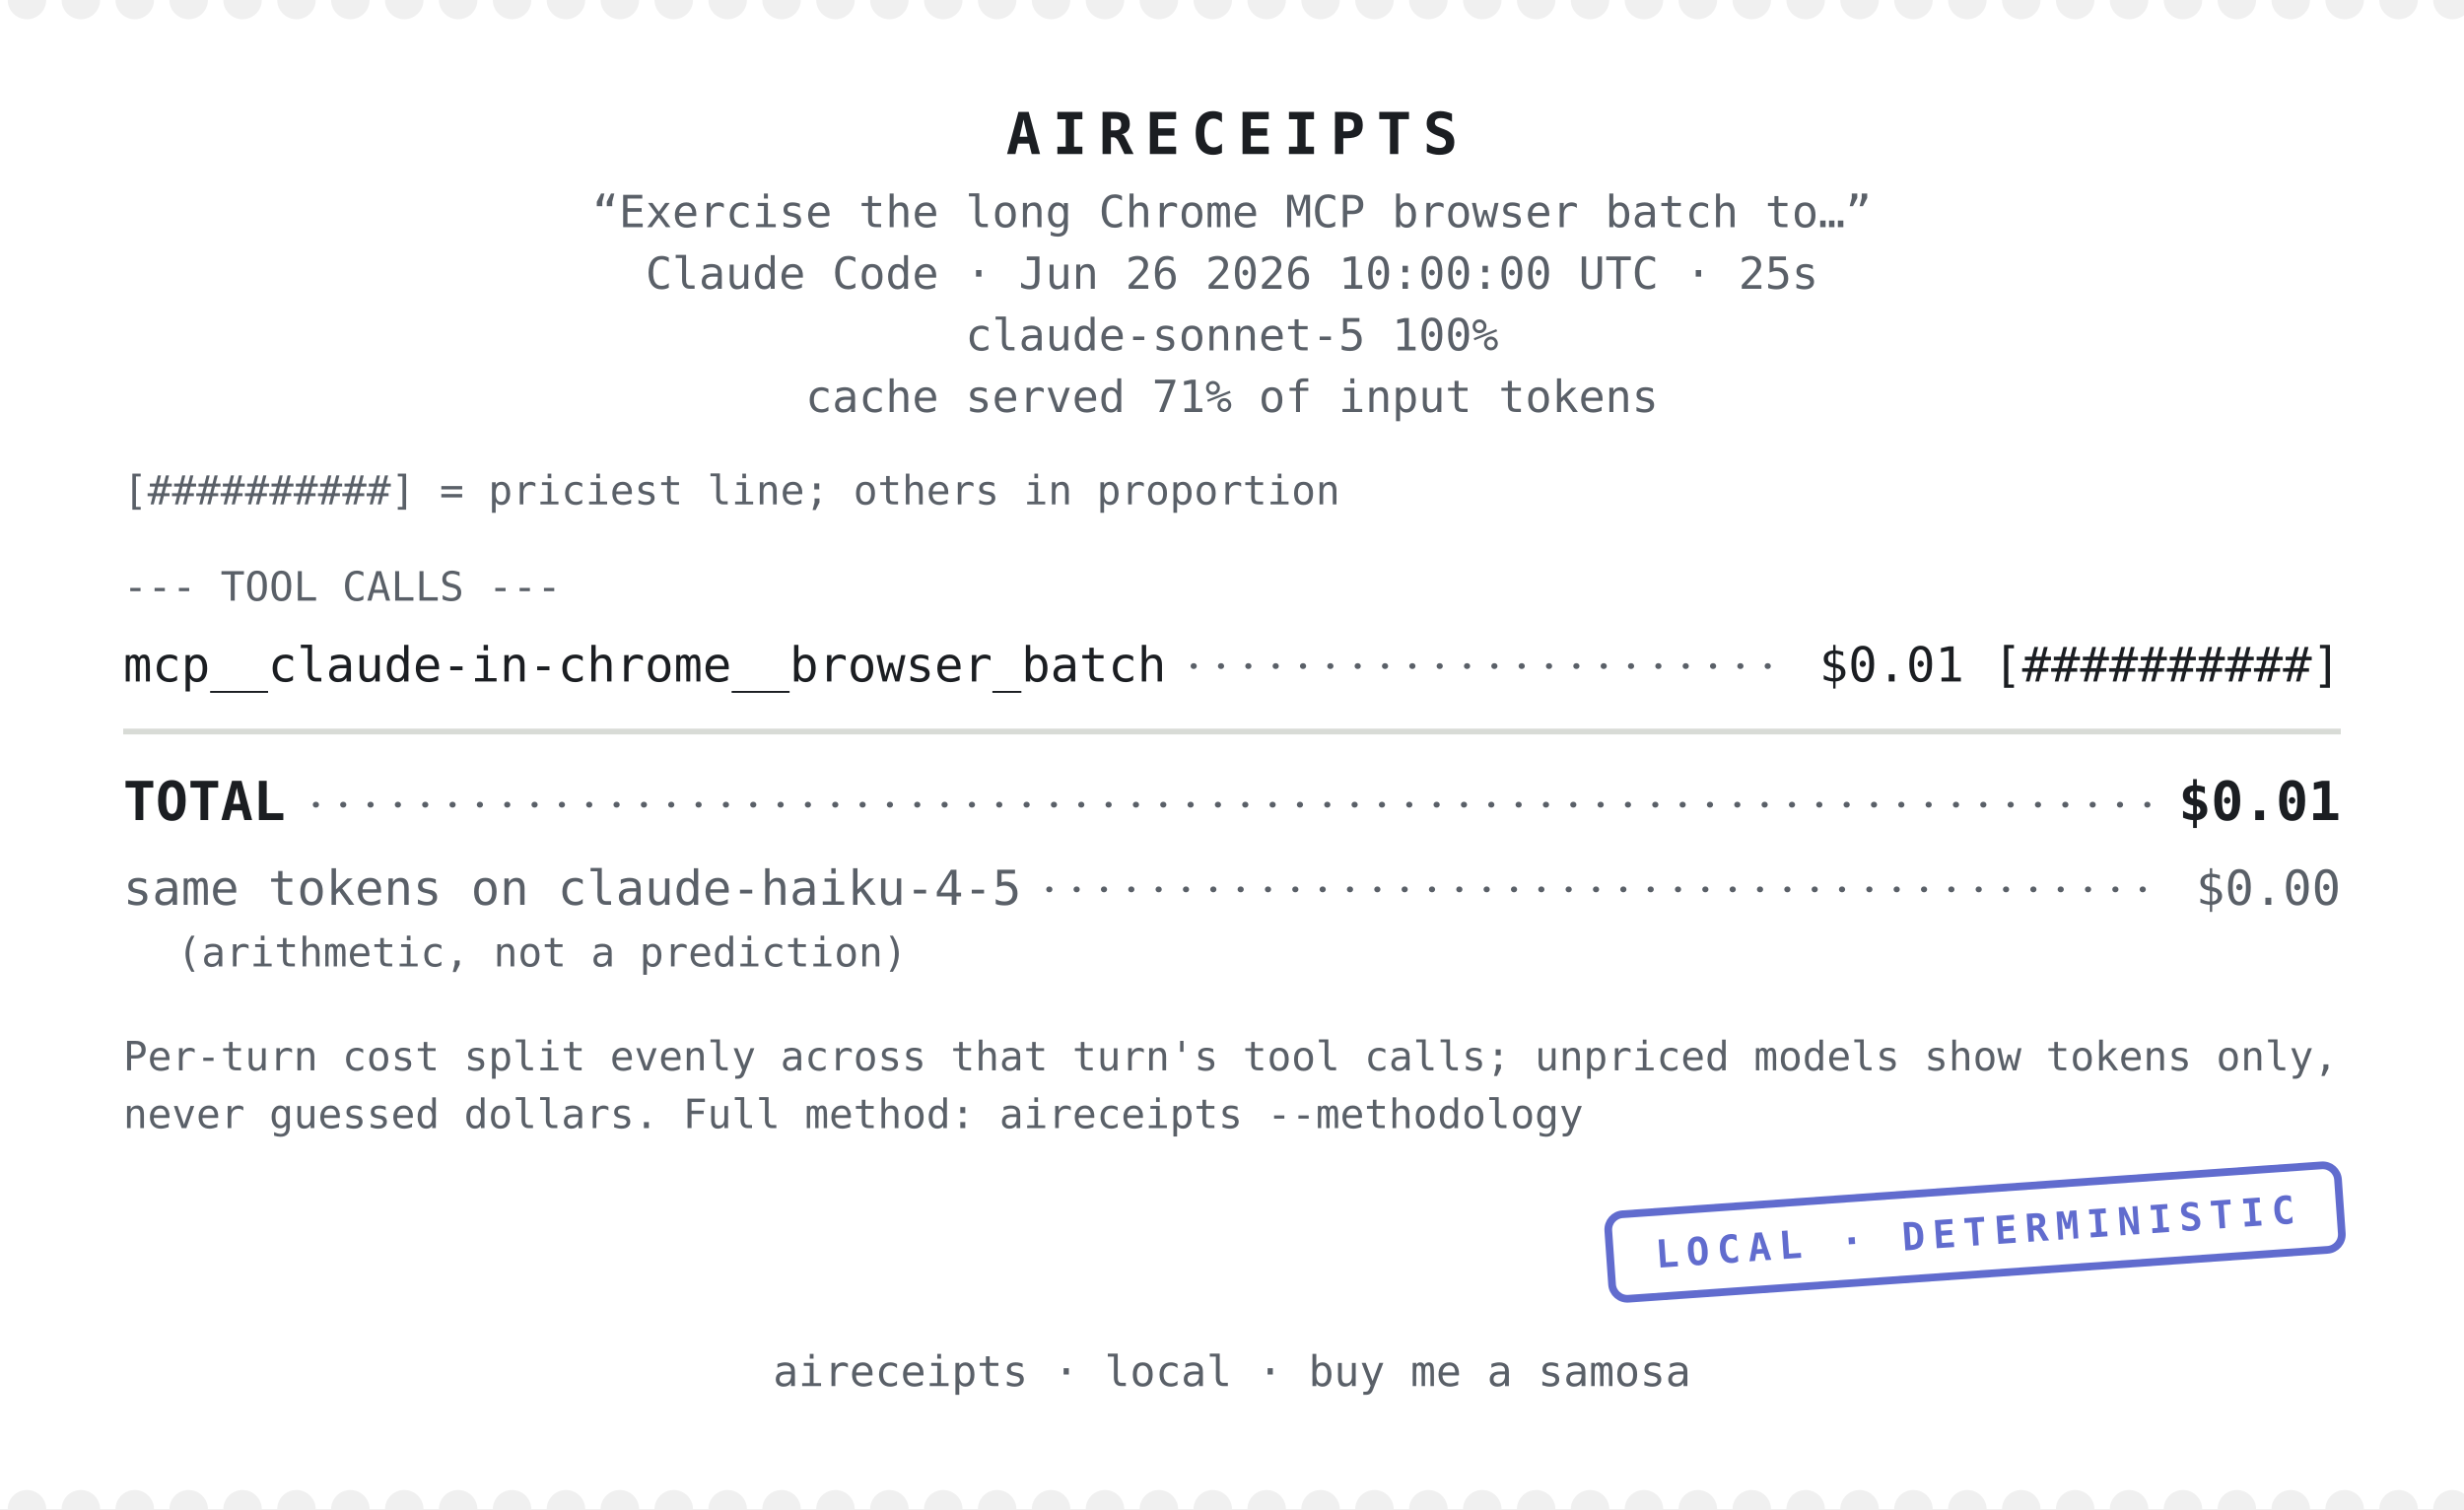
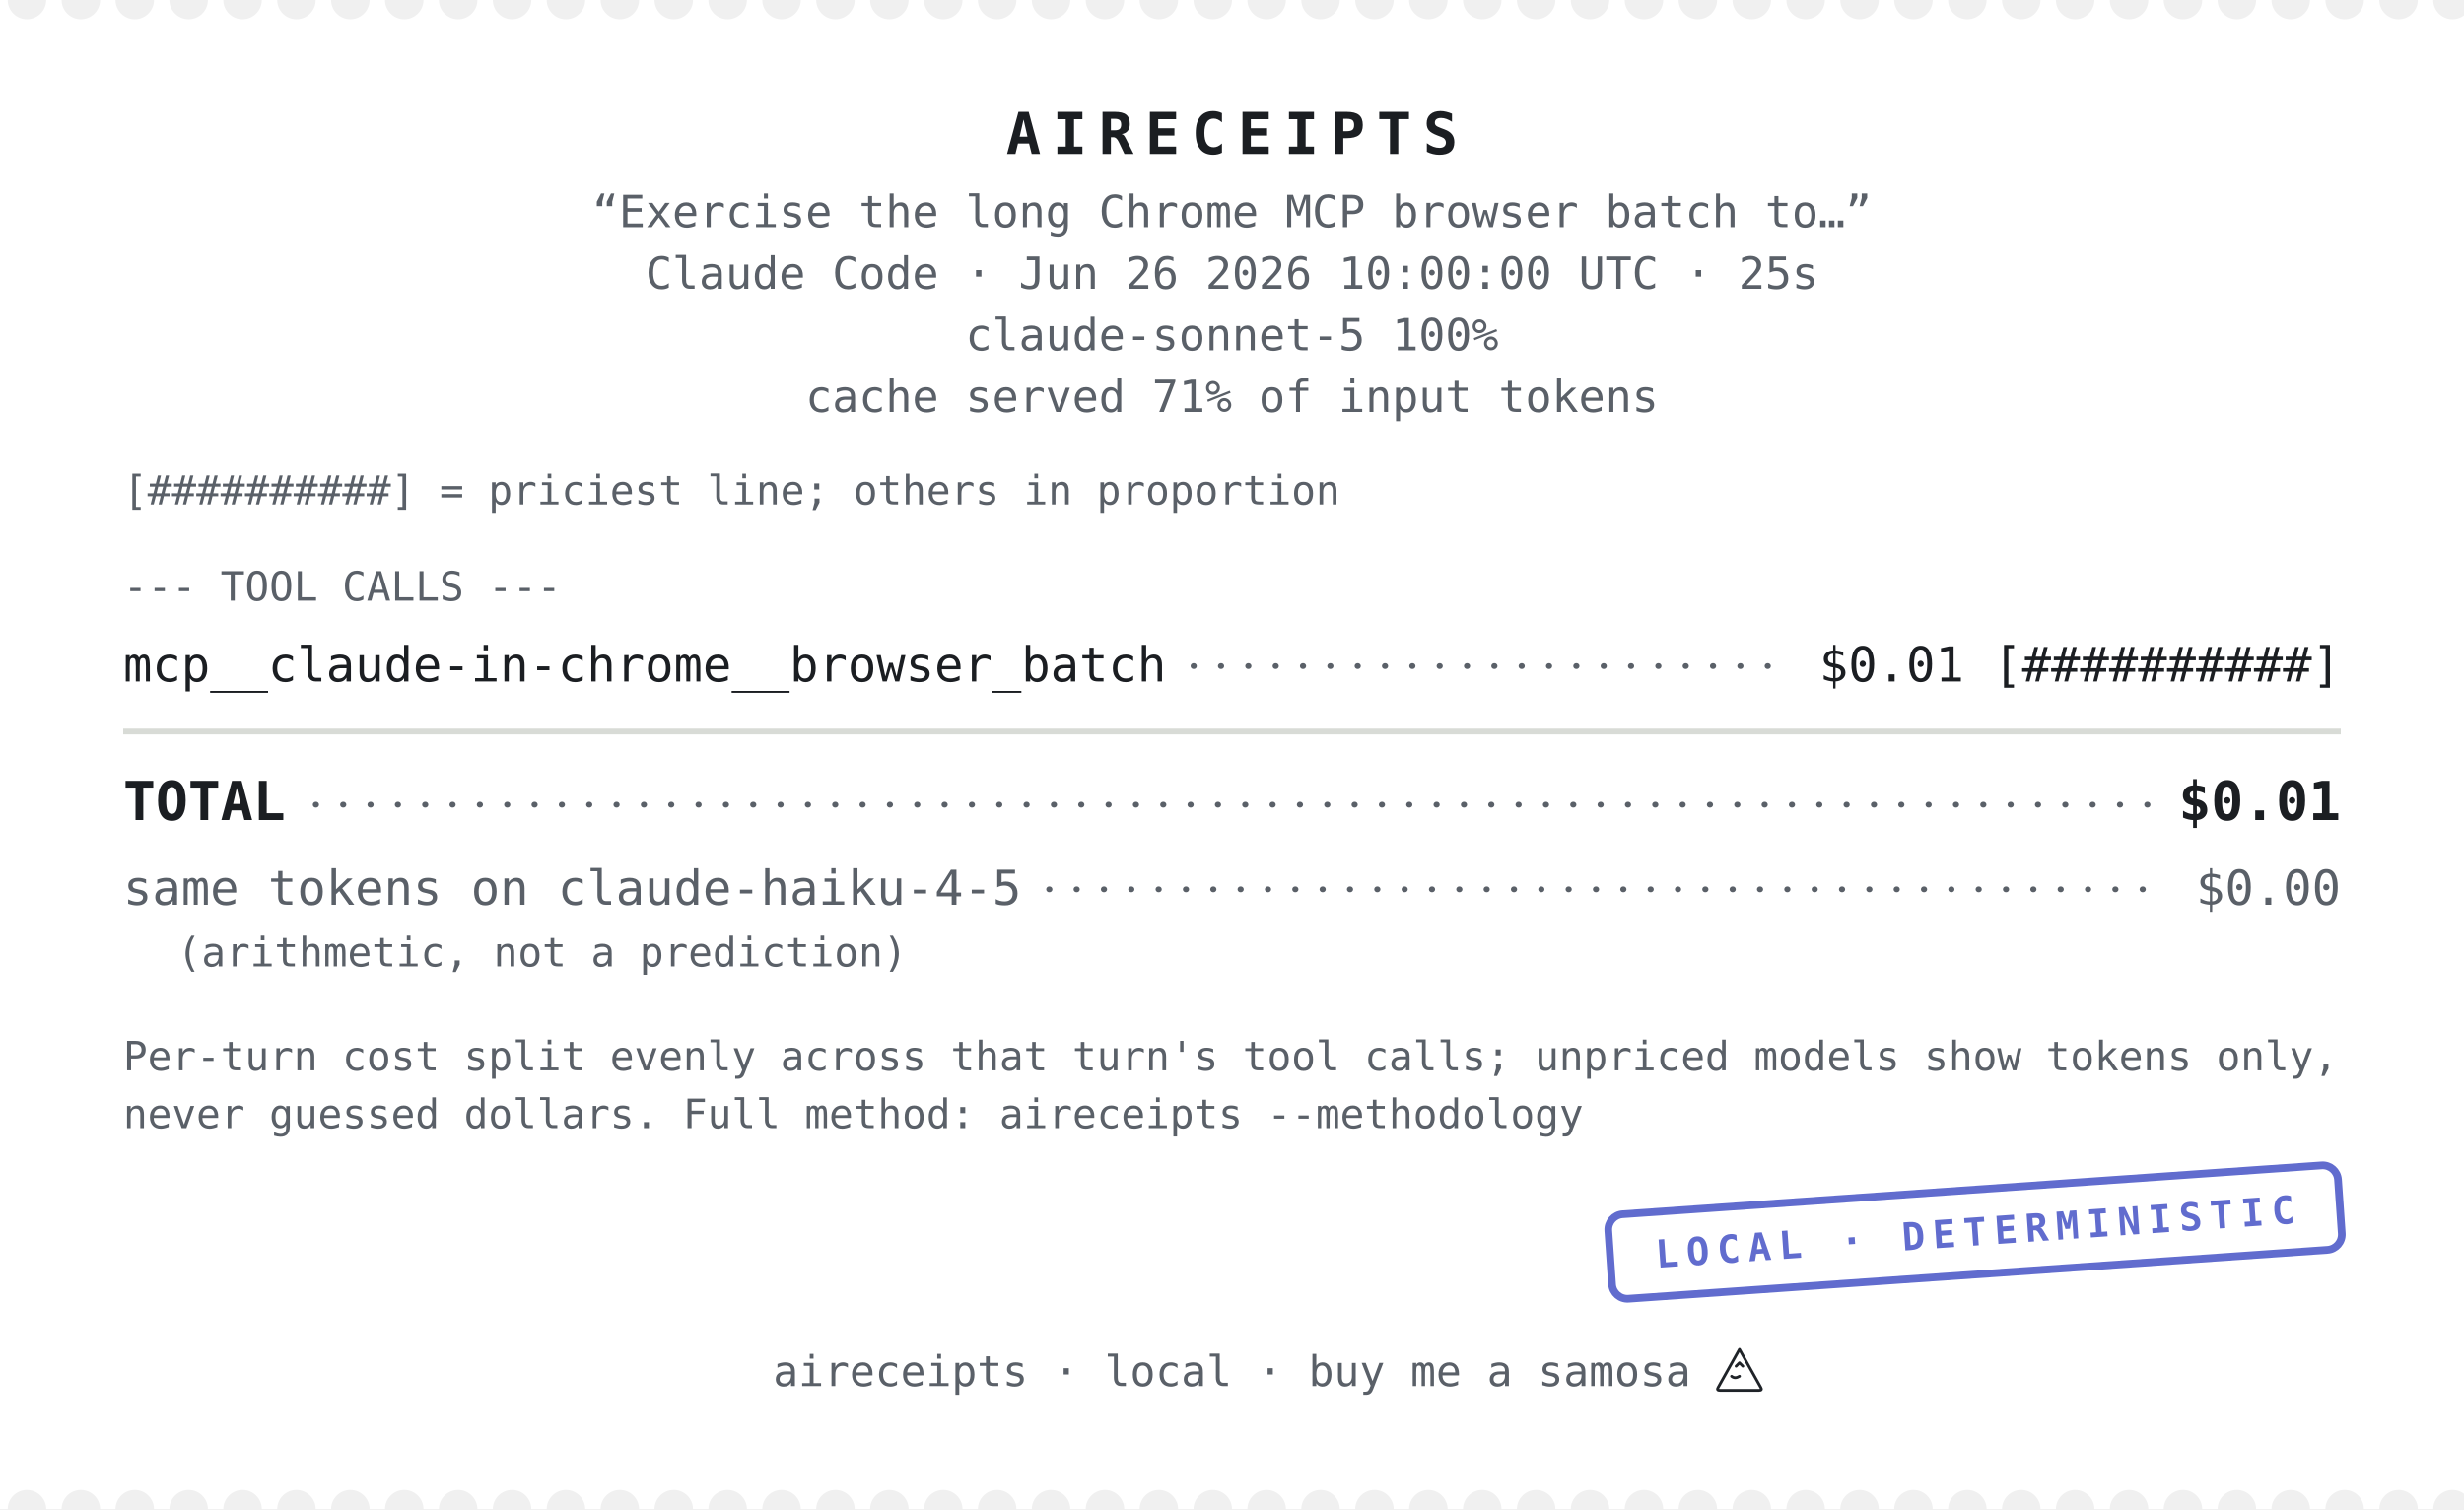
<svg xmlns="http://www.w3.org/2000/svg" width="640" height="392" viewBox="0 0 640 392" font-family="&quot;SF Mono&quot;,&quot;Cascadia Code&quot;,&quot;JetBrains Mono&quot;,Menlo,Consolas,monospace" role="img" aria-label="aireceipts cost receipt">
  <g transform="translate(0 0)">
    <defs>
      <mask id="perf-0" maskUnits="userSpaceOnUse" x="-5" y="-5" width="650" height="402">
        <rect x="0" y="0" width="640" height="392" fill="#FFFFFF" />
        <g class="perf-top">
          <circle cx="7" cy="0" r="5" fill="#000000" />
          <circle cx="21" cy="0" r="5" fill="#000000" />
          <circle cx="35" cy="0" r="5" fill="#000000" />
          <circle cx="49" cy="0" r="5" fill="#000000" />
          <circle cx="63" cy="0" r="5" fill="#000000" />
          <circle cx="77" cy="0" r="5" fill="#000000" />
          <circle cx="91" cy="0" r="5" fill="#000000" />
          <circle cx="105" cy="0" r="5" fill="#000000" />
          <circle cx="119" cy="0" r="5" fill="#000000" />
          <circle cx="133" cy="0" r="5" fill="#000000" />
          <circle cx="147" cy="0" r="5" fill="#000000" />
          <circle cx="161" cy="0" r="5" fill="#000000" />
          <circle cx="175" cy="0" r="5" fill="#000000" />
          <circle cx="189" cy="0" r="5" fill="#000000" />
          <circle cx="203" cy="0" r="5" fill="#000000" />
          <circle cx="217" cy="0" r="5" fill="#000000" />
          <circle cx="231" cy="0" r="5" fill="#000000" />
          <circle cx="245" cy="0" r="5" fill="#000000" />
          <circle cx="259" cy="0" r="5" fill="#000000" />
          <circle cx="273" cy="0" r="5" fill="#000000" />
          <circle cx="287" cy="0" r="5" fill="#000000" />
          <circle cx="301" cy="0" r="5" fill="#000000" />
          <circle cx="315" cy="0" r="5" fill="#000000" />
          <circle cx="329" cy="0" r="5" fill="#000000" />
          <circle cx="343" cy="0" r="5" fill="#000000" />
          <circle cx="357" cy="0" r="5" fill="#000000" />
          <circle cx="371" cy="0" r="5" fill="#000000" />
          <circle cx="385" cy="0" r="5" fill="#000000" />
          <circle cx="399" cy="0" r="5" fill="#000000" />
          <circle cx="413" cy="0" r="5" fill="#000000" />
          <circle cx="427" cy="0" r="5" fill="#000000" />
          <circle cx="441" cy="0" r="5" fill="#000000" />
          <circle cx="455" cy="0" r="5" fill="#000000" />
          <circle cx="469" cy="0" r="5" fill="#000000" />
          <circle cx="483" cy="0" r="5" fill="#000000" />
          <circle cx="497" cy="0" r="5" fill="#000000" />
          <circle cx="511" cy="0" r="5" fill="#000000" />
          <circle cx="525" cy="0" r="5" fill="#000000" />
          <circle cx="539" cy="0" r="5" fill="#000000" />
          <circle cx="553" cy="0" r="5" fill="#000000" />
          <circle cx="567" cy="0" r="5" fill="#000000" />
          <circle cx="581" cy="0" r="5" fill="#000000" />
          <circle cx="595" cy="0" r="5" fill="#000000" />
          <circle cx="609" cy="0" r="5" fill="#000000" />
          <circle cx="623" cy="0" r="5" fill="#000000" />
          <circle cx="637" cy="0" r="5" fill="#000000" />
        </g>
        <g class="perf-bottom">
          <circle cx="7" cy="392" r="5" fill="#000000" />
          <circle cx="21" cy="392" r="5" fill="#000000" />
          <circle cx="35" cy="392" r="5" fill="#000000" />
          <circle cx="49" cy="392" r="5" fill="#000000" />
          <circle cx="63" cy="392" r="5" fill="#000000" />
          <circle cx="77" cy="392" r="5" fill="#000000" />
          <circle cx="91" cy="392" r="5" fill="#000000" />
          <circle cx="105" cy="392" r="5" fill="#000000" />
          <circle cx="119" cy="392" r="5" fill="#000000" />
          <circle cx="133" cy="392" r="5" fill="#000000" />
          <circle cx="147" cy="392" r="5" fill="#000000" />
          <circle cx="161" cy="392" r="5" fill="#000000" />
          <circle cx="175" cy="392" r="5" fill="#000000" />
          <circle cx="189" cy="392" r="5" fill="#000000" />
          <circle cx="203" cy="392" r="5" fill="#000000" />
          <circle cx="217" cy="392" r="5" fill="#000000" />
          <circle cx="231" cy="392" r="5" fill="#000000" />
          <circle cx="245" cy="392" r="5" fill="#000000" />
          <circle cx="259" cy="392" r="5" fill="#000000" />
          <circle cx="273" cy="392" r="5" fill="#000000" />
          <circle cx="287" cy="392" r="5" fill="#000000" />
          <circle cx="301" cy="392" r="5" fill="#000000" />
          <circle cx="315" cy="392" r="5" fill="#000000" />
          <circle cx="329" cy="392" r="5" fill="#000000" />
          <circle cx="343" cy="392" r="5" fill="#000000" />
          <circle cx="357" cy="392" r="5" fill="#000000" />
          <circle cx="371" cy="392" r="5" fill="#000000" />
          <circle cx="385" cy="392" r="5" fill="#000000" />
          <circle cx="399" cy="392" r="5" fill="#000000" />
          <circle cx="413" cy="392" r="5" fill="#000000" />
          <circle cx="427" cy="392" r="5" fill="#000000" />
          <circle cx="441" cy="392" r="5" fill="#000000" />
          <circle cx="455" cy="392" r="5" fill="#000000" />
          <circle cx="469" cy="392" r="5" fill="#000000" />
          <circle cx="483" cy="392" r="5" fill="#000000" />
          <circle cx="497" cy="392" r="5" fill="#000000" />
          <circle cx="511" cy="392" r="5" fill="#000000" />
          <circle cx="525" cy="392" r="5" fill="#000000" />
          <circle cx="539" cy="392" r="5" fill="#000000" />
          <circle cx="553" cy="392" r="5" fill="#000000" />
          <circle cx="567" cy="392" r="5" fill="#000000" />
          <circle cx="581" cy="392" r="5" fill="#000000" />
          <circle cx="595" cy="392" r="5" fill="#000000" />
          <circle cx="609" cy="392" r="5" fill="#000000" />
          <circle cx="623" cy="392" r="5" fill="#000000" />
          <circle cx="637" cy="392" r="5" fill="#000000" />
        </g>
      </mask>
    </defs>
    <rect x="0" y="0" width="640" height="392" fill="#FFFFFF" mask="url(#perf-0)" />
    <text x="320" y="40" font-size="15" fill="#1B1E22" text-anchor="middle" font-weight="700" letter-spacing="3">AIRECEIPTS</text>
    <text x="320" y="59" font-size="11.5" fill="#5A6068" text-anchor="middle">“Exercise the long Chrome MCP browser batch to…”</text>
    <text x="320" y="75" font-size="11.5" fill="#5A6068" text-anchor="middle">Claude Code · Jun 26 2026 10:00:00 UTC · 25s</text>
    <text x="320" y="91" font-size="11.5" fill="#5A6068" text-anchor="middle">claude-sonnet-5 100%</text>
    <text x="320" y="107" font-size="11.5" fill="#5A6068" text-anchor="middle">cache served 71% of input tokens</text>
    <text x="32" y="131" font-size="10.5" fill="#5A6068" text-anchor="start">[##########] = priciest line; others in proportion</text>
    <text x="32" y="156" font-size="10.5" fill="#5A6068" text-anchor="start">--- TOOL CALLS ---</text>
    <text x="32" y="177" font-size="12.5" fill="#1B1E22" text-anchor="start">mcp__claude-in-chrome__browser_batch</text>
    <text x="608" y="177" font-size="12.5" fill="#1B1E22" text-anchor="end">$0.01 [##########]</text>
    <line x1="310" y1="173" x2="465" y2="173" stroke="#5A6068" stroke-width="1.5" stroke-linecap="round" stroke-dasharray="0.1 7" />
    <line x1="32" y1="190" x2="608" y2="190" stroke="#D8DBD6" stroke-width="1.5" />
    <text x="32" y="213" font-size="14" fill="#1B1E22" text-anchor="start" font-weight="700">TOTAL</text>
    <text x="608" y="213" font-size="14" fill="#1B1E22" text-anchor="end" font-weight="700">$0.01</text>
    <line x1="82" y1="209" x2="558" y2="209" stroke="#5A6068" stroke-width="1.5" stroke-linecap="round" stroke-dasharray="0.1 7" />
    <text x="32" y="235" font-size="12.5" fill="#5A6068" text-anchor="start" font-weight="400">same tokens on claude-haiku-4-5</text>
    <text x="608" y="235" font-size="12.5" fill="#5A6068" text-anchor="end" font-weight="400">$0.00</text>
    <line x1="272.5" y1="231" x2="562.5" y2="231" stroke="#5A6068" stroke-width="1.5" stroke-linecap="round" stroke-dasharray="0.1 7" />
    <text x="46" y="251" font-size="10.5" fill="#5A6068" text-anchor="start">(arithmetic, not a prediction)</text>
    <text x="32" y="278" font-size="10.5" fill="#5A6068" text-anchor="start">Per-turn cost split evenly across that turn's tool calls; unpriced models show tokens only,</text>
    <text x="32" y="293" font-size="10.5" fill="#5A6068" text-anchor="start">never guessed dollars. Full method: aireceipts --methodology</text>
    <g class="stamp" opacity="0.8" transform="rotate(-4 513 320)">
      <rect x="418" y="309" width="190" height="22" rx="4" fill="none" stroke="#3947C2" stroke-width="2" />
      <text x="513" y="323.5" font-size="10" fill="#3947C2" text-anchor="middle" font-weight="700" letter-spacing="2">LOCAL · DETERMINISTIC</text>
    </g>
    <text x="320" y="360" font-size="11" fill="#5A6068" text-anchor="middle">aireceipts · local · buy me a samosa</text>
+     <g transform="translate(444.8 349) scale(0.292)" fill="none" stroke="#1f2328" stroke-width="2.5" stroke-linejoin="round" stroke-linecap="round">
+       <path d="M24 5 L43 39 Q44.5 41.5 41.5 41.5 H6.5 Q3.5 41.5 5 39 Z" />
+       <path d="M17 29 q3 2.5 7 0" />
+       <path d="M21 20 l3 -3 3 3" />
+     </g>
  </g>
</svg>
